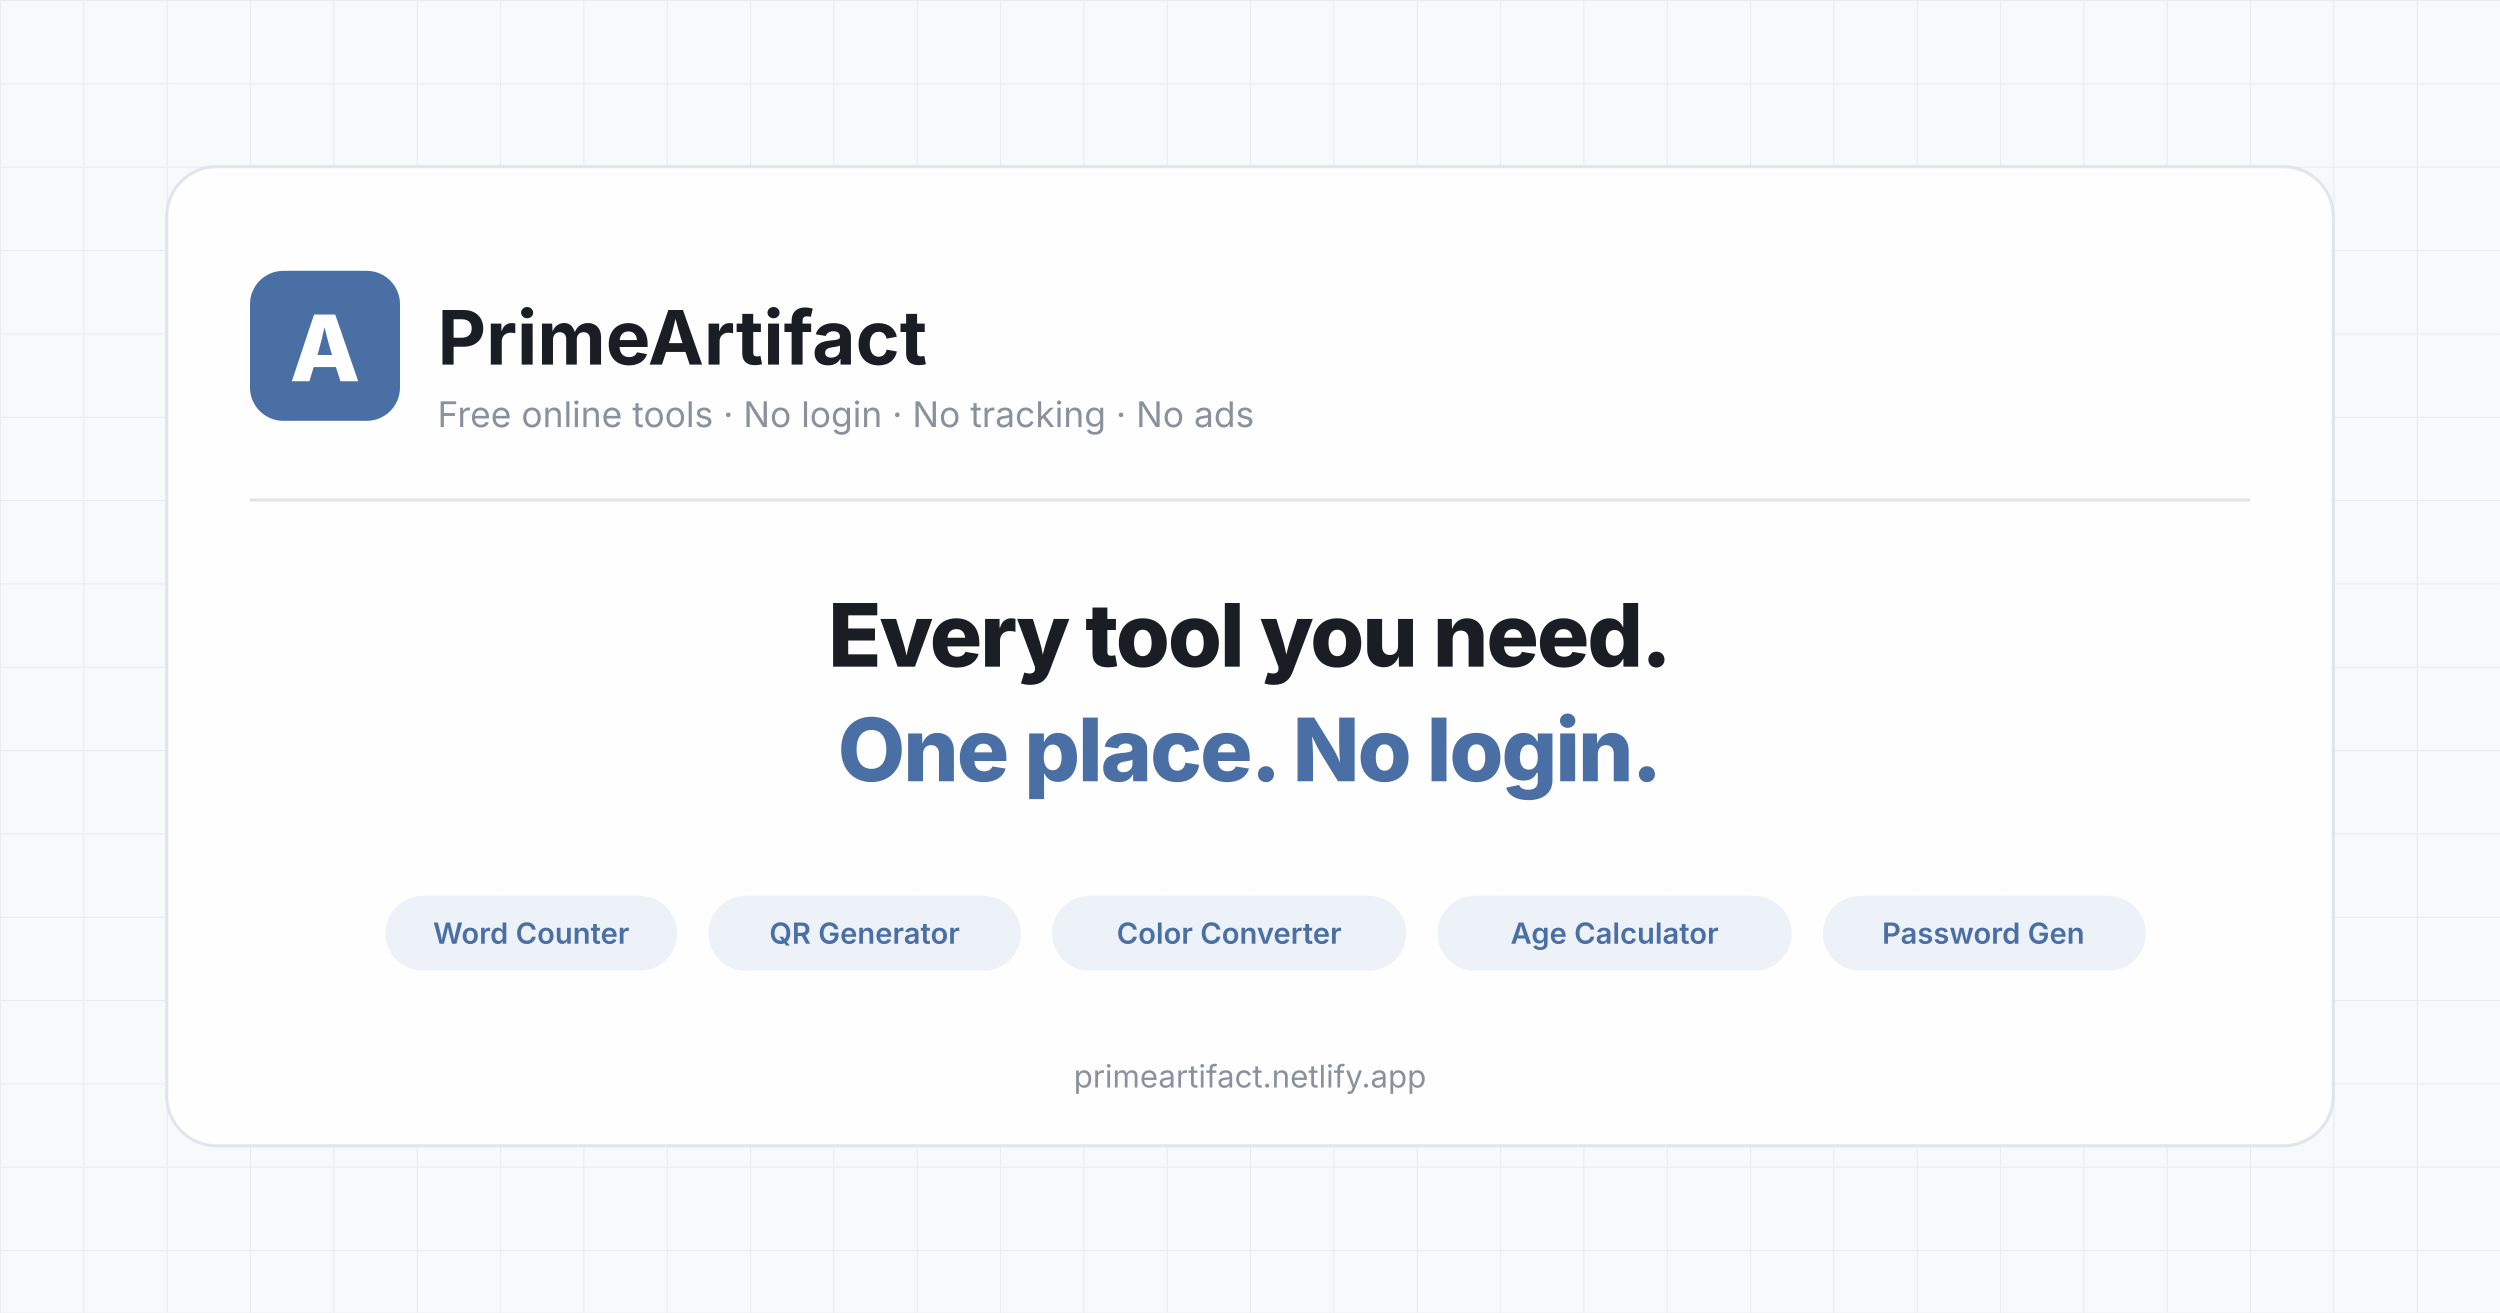
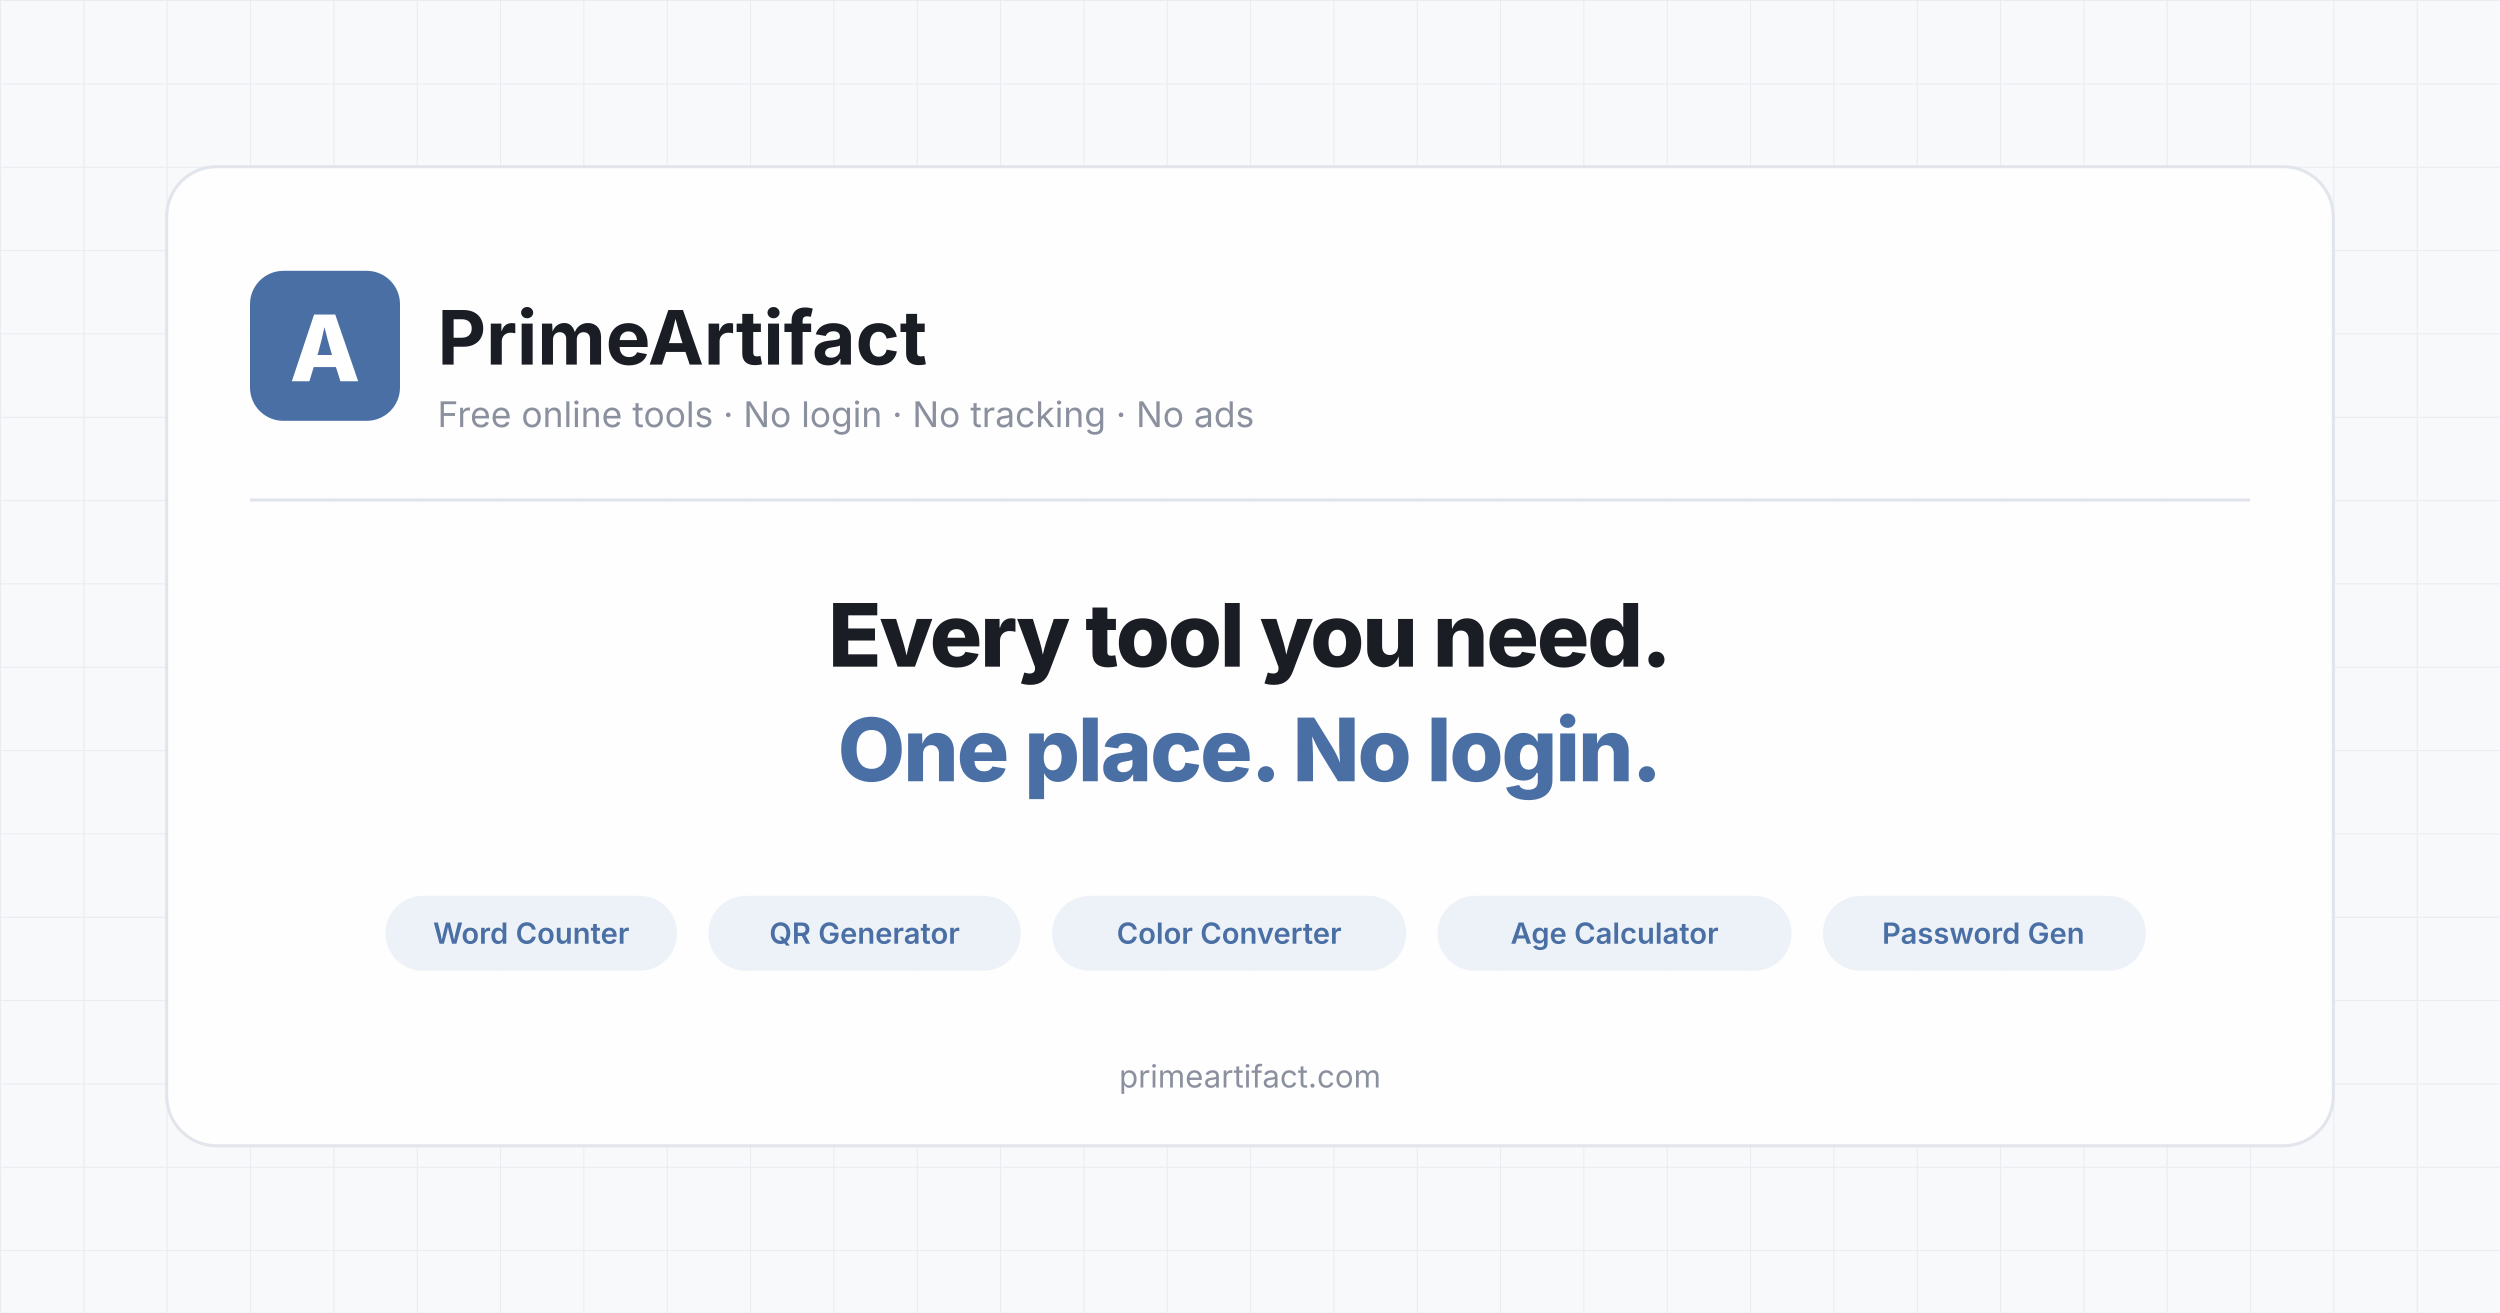
<svg xmlns="http://www.w3.org/2000/svg" viewBox="0 0 1200 630" width="1200" height="630">
  <rect width="1200" height="630" fill="#f8f9fb" />
  <defs>
    <pattern id="g" width="40" height="40" patternUnits="userSpaceOnUse">
      <path d="M40 0H0V40" fill="none" stroke="#e0e3ea" stroke-width="1" />
    </pattern>
  </defs>
  <rect width="1200" height="630" fill="url(#g)" opacity="0.6" />
  <rect x="80" y="80" width="1040" height="470" rx="24" fill="white" opacity="0.9" filter="none" stroke="#e0e3ea" stroke-width="1.5" />
  <rect x="120" y="130" width="72" height="72" rx="16" fill="#4a6fa5" />
  <text x="156" y="183" font-family="'Inter',system-ui,sans-serif" font-size="44" font-weight="800" text-anchor="middle" fill="white">A</text>
  <text x="210" y="175" font-family="'Inter',system-ui,sans-serif" font-size="36" font-weight="700" fill="#1a1d23">PrimeArtifact</text>
  <text x="210" y="205" font-family="'Inter',system-ui,sans-serif" font-size="17" font-weight="400" fill="#8b909e">Free online tools · No login · No tracking · No ads</text>
  <line x1="120" y1="240" x2="1080" y2="240" stroke="#e0e3ea" stroke-width="1.5" />
  <text x="600" y="320" font-family="'Inter',system-ui,sans-serif" font-size="42" font-weight="800" text-anchor="middle" fill="#1a1d23" letter-spacing="-1">Every tool you need.</text>
  <text x="600" y="375" font-family="'Inter',system-ui,sans-serif" font-size="42" font-weight="800" text-anchor="middle" fill="#4a6fa5" letter-spacing="-1">One place. No login.</text>
  <rect x="185" y="430" width="140" height="36" rx="18" fill="#edf2f8" />
  <text x="255" y="453" font-family="'Inter',sans-serif" font-size="14" font-weight="600" text-anchor="middle" fill="#4a6fa5">Word Counter</text>
  <rect x="340" y="430" width="150" height="36" rx="18" fill="#edf2f8" />
  <text x="415" y="453" font-family="'Inter',sans-serif" font-size="14" font-weight="600" text-anchor="middle" fill="#4a6fa5">QR Generator</text>
  <rect x="505" y="430" width="170" height="36" rx="18" fill="#edf2f8" />
  <text x="590" y="453" font-family="'Inter',sans-serif" font-size="14" font-weight="600" text-anchor="middle" fill="#4a6fa5">Color Converter</text>
  <rect x="690" y="430" width="170" height="36" rx="18" fill="#edf2f8" />
  <text x="775" y="453" font-family="'Inter',sans-serif" font-size="14" font-weight="600" text-anchor="middle" fill="#4a6fa5">Age Calculator</text>
  <rect x="875" y="430" width="155" height="36" rx="18" fill="#edf2f8" />
  <text x="952" y="453" font-family="'Inter',sans-serif" font-size="14" font-weight="600" text-anchor="middle" fill="#4a6fa5">Password Gen</text>
-   <text x="600" y="522" font-family="'Inter',sans-serif" font-size="15" text-anchor="middle" fill="#8b909e">primeartifact.netlify.app</text>
+   <text x="600" y="522" font-family="'Inter',sans-serif" font-size="15" text-anchor="middle" fill="#8b909e">primeartifact.com</text>
</svg>
